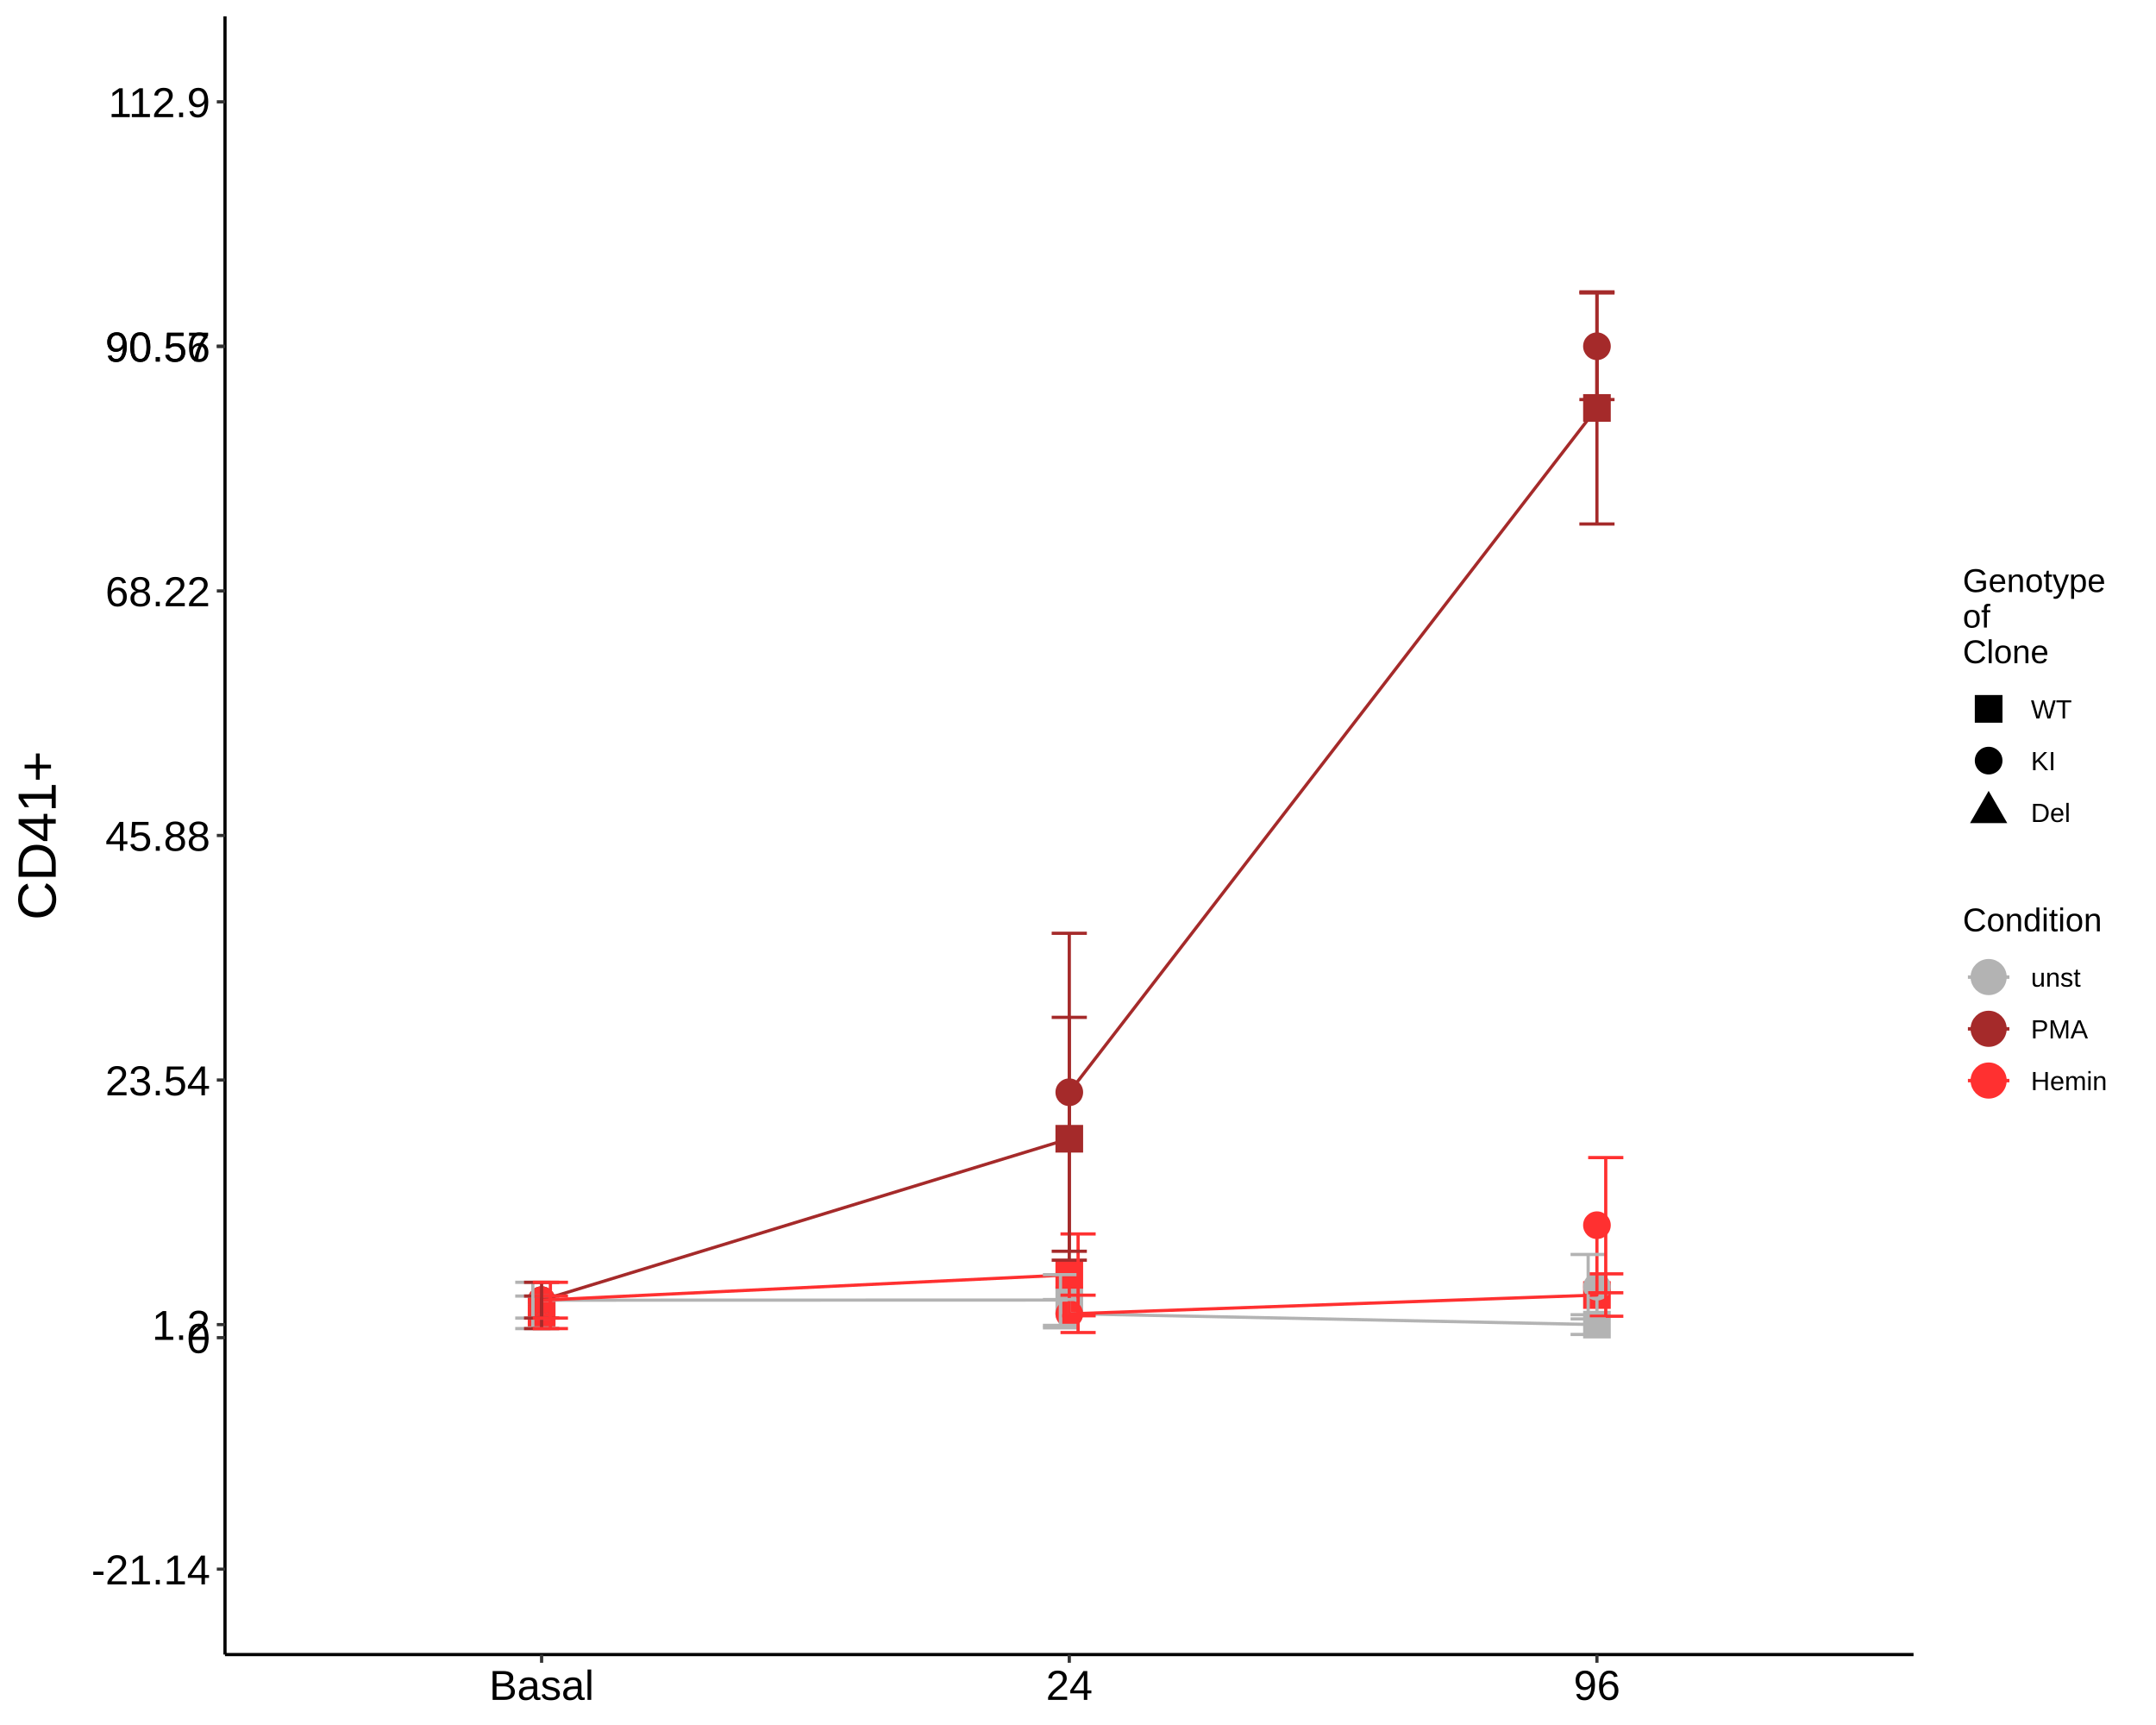
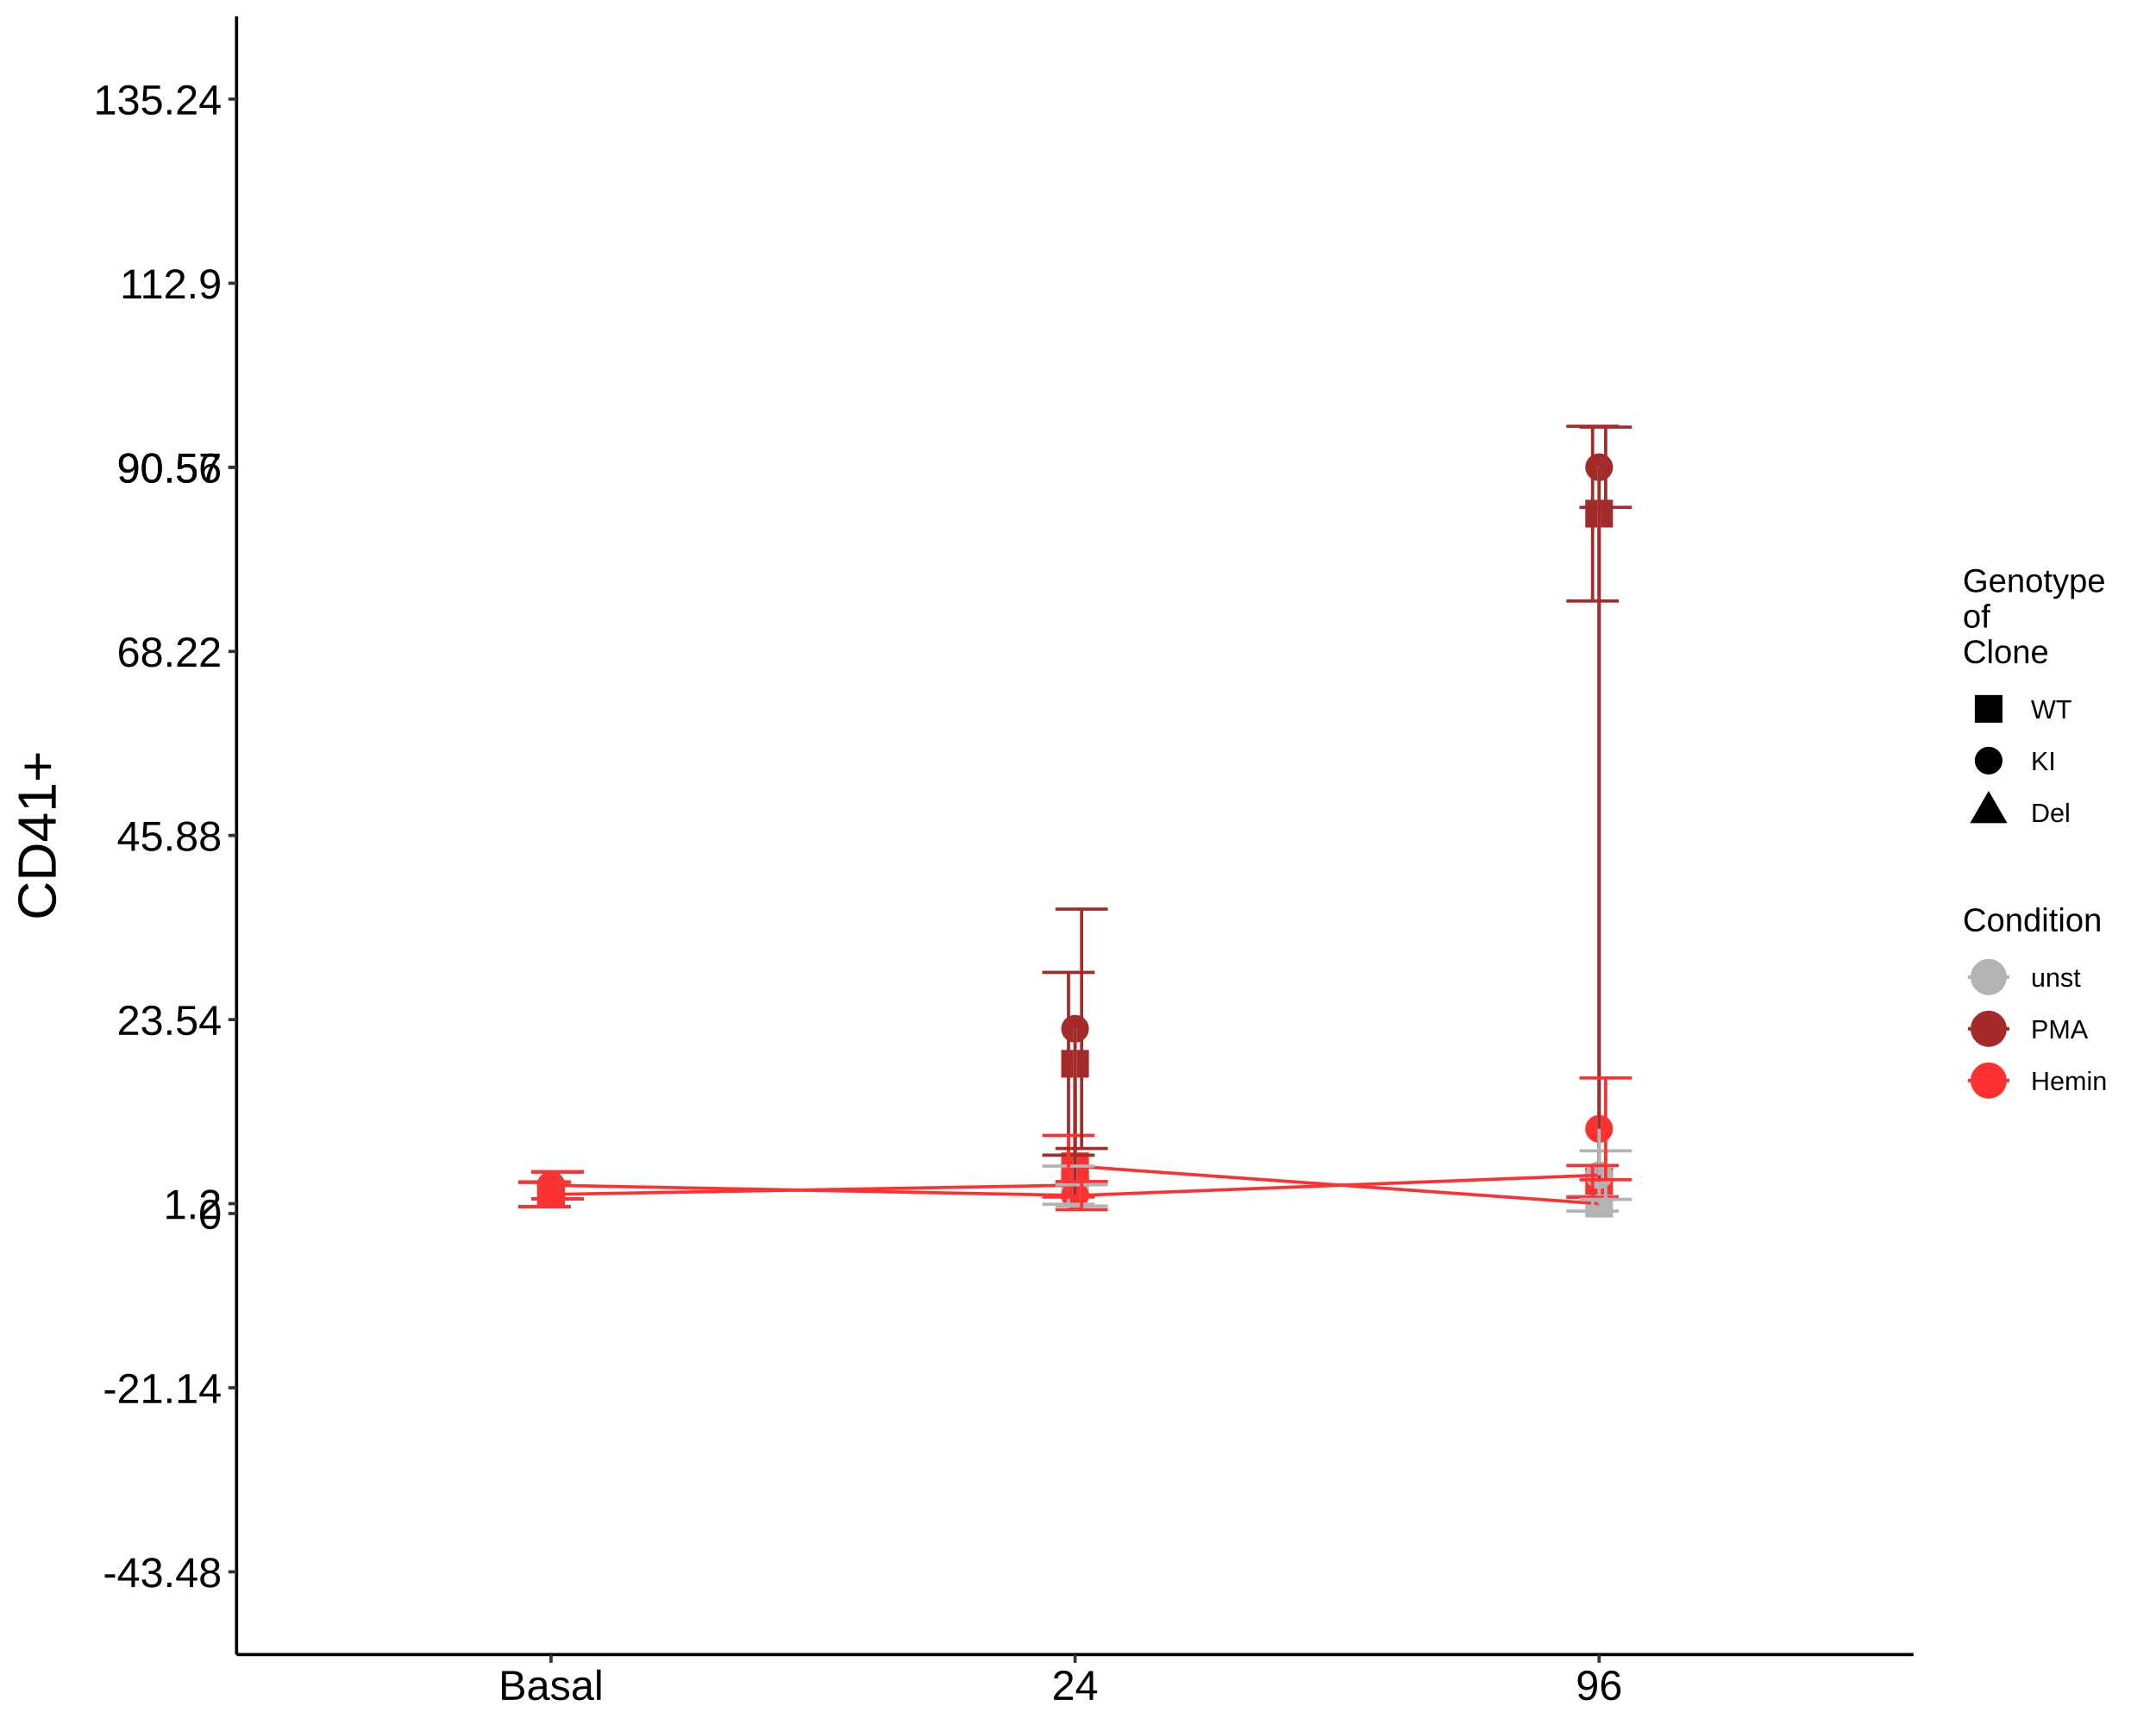
<svg xmlns="http://www.w3.org/2000/svg" class="svglite" width="720.00pt" height="576.00pt" viewBox="0 0 720.00 576.00">
  <defs>
    <style type="text/css">
    .svglite line, .svglite polyline, .svglite polygon, .svglite path, .svglite rect, .svglite circle {
      fill: none;
      stroke: #000000;
      stroke-linecap: round;
      stroke-linejoin: round;
      stroke-miterlimit: 10.00;
    }
  </style>
  </defs>
  <rect width="100%" height="100%" style="stroke: none; fill: #FFFFFF;" />
  <defs>
    <clipPath id="cpMC4wMHw3MjAuMDB8MC4wMHw1NzYuMDA=">
      <rect x="0.00" y="0.00" width="720.00" height="576.00" />
    </clipPath>
  </defs>
  <g clip-path="url(#cpMC4wMHw3MjAuMDB8MC4wMHw1NzYuMDA=)">
-     <rect x="0" y="0.00" width="720.00" height="576.00" style="stroke-width: 1.07; stroke: #FFFFFF; fill: #FFFFFF;" />
+     <rect x="0.00" y="0.00" width="720.00" height="576.00" style="stroke-width: 1.07; stroke: #FFFFFF; fill: #FFFFFF;" />
  </g>
  <defs>
-     <clipPath id="cpNzUuMTR8NjM5LjAzfDUuNDh8NTUyLjQ4">
-       <rect x="75.14" y="5.48" width="563.89" height="547.00" />
+     <clipPath id="cpNzkuMDB8NjM5LjAzfDUuNDh8NTUyLjQ4">
+       <rect x="79.00" y="5.48" width="560.03" height="547.00" />
    </clipPath>
  </defs>
-   <g clip-path="url(#cpNzUuMTR8NjM5LjAzfDUuNDh8NTUyLjQ4)">
-     <rect x="75.14" y="5.48" width="563.89" height="547.00" style="stroke-width: 1.07; stroke: none; fill: #FFFFFF;" />
-     <polygon points="176.25,442.82 185.49,442.82 185.49,433.58 176.25,433.58 " style="stroke-width: 2.83; stroke: none; fill: #B3B3B3;" />
-     <polygon points="352.47,438.72 361.71,438.72 361.71,429.48 352.47,429.48 " style="stroke-width: 2.83; stroke: none; fill: #B3B3B3;" />
-     <polygon points="528.69,446.92 537.92,446.92 537.92,437.68 528.69,437.68 " style="stroke-width: 2.83; stroke: none; fill: #B3B3B3;" />
-     <polygon points="176.25,442.82 185.49,442.82 185.49,433.58 176.25,433.58 " style="stroke-width: 2.83; stroke: none; fill: #A52A2A;" />
-     <polygon points="352.47,384.86 361.71,384.86 361.71,375.63 352.47,375.63 " style="stroke-width: 2.83; stroke: none; fill: #A52A2A;" />
-     <polygon points="528.69,140.83 537.92,140.83 537.92,131.60 528.69,131.60 " style="stroke-width: 2.83; stroke: none; fill: #A52A2A;" />
-     <polygon points="176.25,442.82 185.49,442.82 185.49,433.58 176.25,433.58 " style="stroke-width: 2.83; stroke: none; fill: #FF3030;" />
-     <polygon points="352.47,430.31 361.71,430.31 361.71,421.07 352.47,421.07 " style="stroke-width: 2.83; stroke: none; fill: #FF3030;" />
-     <polygon points="528.69,437.05 537.92,437.05 537.92,427.81 528.69,427.81 " style="stroke-width: 2.83; stroke: none; fill: #FF3030;" />
-     <circle cx="180.87" cy="434.15" r="4.62" style="stroke-width: 2.83; stroke: none; fill: #B3B3B3;" />
-     <circle cx="357.09" cy="438.66" r="4.62" style="stroke-width: 2.83; stroke: none; fill: #B3B3B3;" />
-     <circle cx="533.30" cy="429.64" r="4.62" style="stroke-width: 2.83; stroke: none; fill: #B3B3B3;" />
-     <circle cx="180.87" cy="434.15" r="4.62" style="stroke-width: 2.83; stroke: none; fill: #A52A2A;" />
-     <circle cx="357.09" cy="364.72" r="4.62" style="stroke-width: 2.83; stroke: none; fill: #A52A2A;" />
-     <circle cx="533.30" cy="115.62" r="4.62" style="stroke-width: 2.83; stroke: none; fill: #A52A2A;" />
-     <circle cx="180.87" cy="434.15" r="4.62" style="stroke-width: 2.83; stroke: none; fill: #FF3030;" />
-     <circle cx="357.09" cy="438.72" r="4.62" style="stroke-width: 2.83; stroke: none; fill: #FF3030;" />
-     <circle cx="533.30" cy="409.11" r="4.62" style="stroke-width: 2.83; stroke: none; fill: #FF3030;" />
-     <polyline points="180.87,438.20 180.87,434.15 357.09,434.10 357.09,438.66 533.30,442.30 533.30,429.64 " style="stroke-width: 1.07; stroke: #B3B3B3; stroke-linecap: butt;" />
-     <polyline points="180.87,438.20 180.87,434.15 357.09,380.24 357.09,364.72 533.30,136.21 533.30,115.62 " style="stroke-width: 1.07; stroke: #A52A2A; stroke-linecap: butt;" />
-     <polyline points="180.87,438.20 180.87,434.15 357.09,425.69 357.09,438.72 533.30,432.43 533.30,409.11 " style="stroke-width: 1.07; stroke: #FF3030; stroke-linecap: butt;" />
-     <polyline points="172.06,432.77 183.81,432.77 " style="stroke-width: 1.07; stroke: #B3B3B3; stroke-linecap: butt;" />
-     <polyline points="177.94,432.77 177.94,443.63 " style="stroke-width: 1.07; stroke: #B3B3B3; stroke-linecap: butt;" />
-     <polyline points="172.06,443.63 183.81,443.63 " style="stroke-width: 1.07; stroke: #B3B3B3; stroke-linecap: butt;" />
-     <polyline points="348.28,425.63 360.03,425.63 " style="stroke-width: 1.07; stroke: #B3B3B3; stroke-linecap: butt;" />
-     <polyline points="354.15,425.63 354.15,442.56 " style="stroke-width: 1.07; stroke: #B3B3B3; stroke-linecap: butt;" />
-     <polyline points="348.28,442.56 360.03,442.56 " style="stroke-width: 1.07; stroke: #B3B3B3; stroke-linecap: butt;" />
-     <polyline points="524.49,439.00 536.24,439.00 " style="stroke-width: 1.07; stroke: #B3B3B3; stroke-linecap: butt;" />
-     <polyline points="530.37,439.00 530.37,445.60 " style="stroke-width: 1.07; stroke: #B3B3B3; stroke-linecap: butt;" />
-     <polyline points="524.49,445.60 536.24,445.60 " style="stroke-width: 1.07; stroke: #B3B3B3; stroke-linecap: butt;" />
-     <polyline points="175.00,432.77 186.75,432.77 " style="stroke-width: 1.07; stroke: #A52A2A; stroke-linecap: butt;" />
-     <polyline points="180.87,432.77 180.87,443.63 " style="stroke-width: 1.07; stroke: #A52A2A; stroke-linecap: butt;" />
-     <polyline points="175.00,443.63 186.75,443.63 " style="stroke-width: 1.07; stroke: #A52A2A; stroke-linecap: butt;" />
-     <polyline points="351.21,339.70 362.96,339.70 " style="stroke-width: 1.07; stroke: #A52A2A; stroke-linecap: butt;" />
-     <polyline points="357.09,339.70 357.09,420.79 " style="stroke-width: 1.07; stroke: #A52A2A; stroke-linecap: butt;" />
-     <polyline points="351.21,420.79 362.96,420.79 " style="stroke-width: 1.07; stroke: #A52A2A; stroke-linecap: butt;" />
-     <polyline points="527.43,97.46 539.18,97.46 " style="stroke-width: 1.07; stroke: #A52A2A; stroke-linecap: butt;" />
-     <polyline points="533.30,97.46 533.30,174.97 " style="stroke-width: 1.07; stroke: #A52A2A; stroke-linecap: butt;" />
-     <polyline points="527.43,174.97 539.18,174.97 " style="stroke-width: 1.07; stroke: #A52A2A; stroke-linecap: butt;" />
-     <polyline points="177.94,432.77 189.68,432.77 " style="stroke-width: 1.07; stroke: #FF3030; stroke-linecap: butt;" />
-     <polyline points="183.81,432.77 183.81,443.63 " style="stroke-width: 1.07; stroke: #FF3030; stroke-linecap: butt;" />
-     <polyline points="177.94,443.63 189.68,443.63 " style="stroke-width: 1.07; stroke: #FF3030; stroke-linecap: butt;" />
-     <polyline points="354.15,412.03 365.90,412.03 " style="stroke-width: 1.07; stroke: #FF3030; stroke-linecap: butt;" />
-     <polyline points="360.03,412.03 360.03,439.35 " style="stroke-width: 1.07; stroke: #FF3030; stroke-linecap: butt;" />
-     <polyline points="354.15,439.35 365.90,439.35 " style="stroke-width: 1.07; stroke: #FF3030; stroke-linecap: butt;" />
-     <polyline points="530.37,425.35 542.12,425.35 " style="stroke-width: 1.07; stroke: #FF3030; stroke-linecap: butt;" />
-     <polyline points="536.24,425.35 536.24,439.51 " style="stroke-width: 1.07; stroke: #FF3030; stroke-linecap: butt;" />
-     <polyline points="530.37,439.51 542.12,439.51 " style="stroke-width: 1.07; stroke: #FF3030; stroke-linecap: butt;" />
-     <polyline points="172.06,428.18 183.81,428.18 " style="stroke-width: 1.07; stroke: #B3B3B3; stroke-linecap: butt;" />
-     <polyline points="177.94,428.18 177.94,440.12 " style="stroke-width: 1.07; stroke: #B3B3B3; stroke-linecap: butt;" />
-     <polyline points="172.06,440.12 183.81,440.12 " style="stroke-width: 1.07; stroke: #B3B3B3; stroke-linecap: butt;" />
-     <polyline points="348.28,433.93 360.03,433.93 " style="stroke-width: 1.07; stroke: #B3B3B3; stroke-linecap: butt;" />
-     <polyline points="354.15,433.93 354.15,443.38 " style="stroke-width: 1.07; stroke: #B3B3B3; stroke-linecap: butt;" />
-     <polyline points="348.28,443.38 360.03,443.38 " style="stroke-width: 1.07; stroke: #B3B3B3; stroke-linecap: butt;" />
-     <polyline points="524.49,418.88 536.24,418.88 " style="stroke-width: 1.07; stroke: #B3B3B3; stroke-linecap: butt;" />
-     <polyline points="530.37,418.88 530.37,440.40 " style="stroke-width: 1.07; stroke: #B3B3B3; stroke-linecap: butt;" />
-     <polyline points="524.49,440.40 536.24,440.40 " style="stroke-width: 1.07; stroke: #B3B3B3; stroke-linecap: butt;" />
-     <polyline points="175.00,428.18 186.75,428.18 " style="stroke-width: 1.07; stroke: #A52A2A; stroke-linecap: butt;" />
-     <polyline points="180.87,428.18 180.87,440.12 " style="stroke-width: 1.07; stroke: #A52A2A; stroke-linecap: butt;" />
-     <polyline points="175.00,440.12 186.75,440.12 " style="stroke-width: 1.07; stroke: #A52A2A; stroke-linecap: butt;" />
-     <polyline points="351.21,311.63 362.96,311.63 " style="stroke-width: 1.07; stroke: #A52A2A; stroke-linecap: butt;" />
-     <polyline points="357.09,311.63 357.09,417.81 " style="stroke-width: 1.07; stroke: #A52A2A; stroke-linecap: butt;" />
-     <polyline points="351.21,417.81 362.96,417.81 " style="stroke-width: 1.07; stroke: #A52A2A; stroke-linecap: butt;" />
-     <polyline points="527.43,97.83 539.18,97.83 " style="stroke-width: 1.07; stroke: #A52A2A; stroke-linecap: butt;" />
-     <polyline points="533.30,97.83 533.30,133.42 " style="stroke-width: 1.07; stroke: #A52A2A; stroke-linecap: butt;" />
-     <polyline points="527.43,133.42 539.18,133.42 " style="stroke-width: 1.07; stroke: #A52A2A; stroke-linecap: butt;" />
-     <polyline points="177.94,428.18 189.68,428.18 " style="stroke-width: 1.07; stroke: #FF3030; stroke-linecap: butt;" />
-     <polyline points="183.81,428.18 183.81,440.12 " style="stroke-width: 1.07; stroke: #FF3030; stroke-linecap: butt;" />
-     <polyline points="177.94,440.12 189.68,440.12 " style="stroke-width: 1.07; stroke: #FF3030; stroke-linecap: butt;" />
-     <polyline points="354.15,432.48 365.90,432.48 " style="stroke-width: 1.07; stroke: #FF3030; stroke-linecap: butt;" />
-     <polyline points="360.03,432.48 360.03,444.95 " style="stroke-width: 1.07; stroke: #FF3030; stroke-linecap: butt;" />
-     <polyline points="354.15,444.95 365.90,444.95 " style="stroke-width: 1.07; stroke: #FF3030; stroke-linecap: butt;" />
-     <polyline points="530.37,386.54 542.12,386.54 " style="stroke-width: 1.07; stroke: #FF3030; stroke-linecap: butt;" />
-     <polyline points="536.24,386.54 536.24,431.68 " style="stroke-width: 1.07; stroke: #FF3030; stroke-linecap: butt;" />
-     <polyline points="530.37,431.68 542.12,431.68 " style="stroke-width: 1.07; stroke: #FF3030; stroke-linecap: butt;" />
+   <g clip-path="url(#cpNzkuMDB8NjM5LjAzfDUuNDh8NTUyLjQ4)">
+     <rect x="79.00" y="5.48" width="560.03" height="547.00" style="stroke-width: 1.07; stroke: none; fill: #FFFFFF;" />
+     <polygon points="179.39,403.45 188.63,403.45 188.63,394.22 179.39,394.22 " style="stroke-width: 2.83; stroke: none; fill: #B3B3B3;" />
+     <polygon points="354.40,400.37 363.64,400.37 363.64,391.13 354.40,391.13 " style="stroke-width: 2.83; stroke: none; fill: #B3B3B3;" />
+     <polygon points="529.41,406.54 538.65,406.54 538.65,397.30 529.41,397.30 " style="stroke-width: 2.83; stroke: none; fill: #B3B3B3;" />
+     <polygon points="179.39,403.45 188.63,403.45 188.63,394.22 179.39,394.22 " style="stroke-width: 2.83; stroke: none; fill: #A52A2A;" />
+     <polygon points="354.40,359.83 363.64,359.83 363.64,350.59 354.40,350.59 " style="stroke-width: 2.83; stroke: none; fill: #A52A2A;" />
+     <polygon points="529.41,176.13 538.65,176.13 538.65,166.89 529.41,166.89 " style="stroke-width: 2.83; stroke: none; fill: #A52A2A;" />
+     <polygon points="179.39,403.45 188.63,403.45 188.63,394.22 179.39,394.22 " style="stroke-width: 2.83; stroke: none; fill: #FF3030;" />
+     <polygon points="354.40,394.04 363.64,394.04 363.64,384.80 354.40,384.80 " style="stroke-width: 2.83; stroke: none; fill: #FF3030;" />
+     <polygon points="529.41,399.11 538.65,399.11 538.65,389.87 529.41,389.87 " style="stroke-width: 2.83; stroke: none; fill: #FF3030;" />
+     <circle cx="184.01" cy="395.78" r="4.62" style="stroke-width: 2.83; stroke: none; fill: #B3B3B3;" />
+     <circle cx="359.02" cy="399.18" r="4.62" style="stroke-width: 2.83; stroke: none; fill: #B3B3B3;" />
+     <circle cx="534.03" cy="392.39" r="4.62" style="stroke-width: 2.83; stroke: none; fill: #B3B3B3;" />
+     <circle cx="184.01" cy="395.78" r="4.62" style="stroke-width: 2.83; stroke: none; fill: #A52A2A;" />
+     <circle cx="359.02" cy="343.52" r="4.62" style="stroke-width: 2.83; stroke: none; fill: #A52A2A;" />
+     <circle cx="534.03" cy="156.01" r="4.62" style="stroke-width: 2.83; stroke: none; fill: #A52A2A;" />
+     <circle cx="184.01" cy="395.78" r="4.62" style="stroke-width: 2.83; stroke: none; fill: #FF3030;" />
+     <circle cx="359.02" cy="399.22" r="4.62" style="stroke-width: 2.83; stroke: none; fill: #FF3030;" />
+     <circle cx="534.03" cy="376.94" r="4.62" style="stroke-width: 2.83; stroke: none; fill: #FF3030;" />
+     <line x1="184.01" y1="398.83" x2="184.01" y2="398.83" style="stroke-width: 1.07; stroke: #B3B3B3; stroke-linecap: butt;" />
+     <line x1="184.01" y1="398.83" x2="184.01" y2="398.83" style="stroke-width: 1.07; stroke: #A52A2A; stroke-linecap: butt;" />
+     <line x1="184.01" y1="398.83" x2="359.02" y2="395.75" style="stroke-width: 1.07; stroke: #FF3030; stroke-linecap: butt;" />
+     <line x1="359.02" y1="395.75" x2="359.02" y2="355.21" style="stroke-width: 1.07; stroke: #B3B3B3; stroke-linecap: butt;" />
+     <line x1="359.02" y1="355.21" x2="359.02" y2="389.42" style="stroke-width: 1.07; stroke: #A52A2A; stroke-linecap: butt;" />
+     <line x1="359.02" y1="389.42" x2="534.03" y2="401.92" style="stroke-width: 1.07; stroke: #FF3030; stroke-linecap: butt;" />
+     <line x1="534.03" y1="401.92" x2="534.03" y2="171.51" style="stroke-width: 1.07; stroke: #B3B3B3; stroke-linecap: butt;" />
+     <line x1="534.03" y1="171.51" x2="534.03" y2="394.49" style="stroke-width: 1.07; stroke: #A52A2A; stroke-linecap: butt;" />
+     <line x1="184.01" y1="395.78" x2="184.01" y2="395.78" style="stroke-width: 1.07; stroke: #B3B3B3; stroke-linecap: butt;" />
+     <line x1="184.01" y1="395.78" x2="184.01" y2="395.78" style="stroke-width: 1.07; stroke: #A52A2A; stroke-linecap: butt;" />
+     <line x1="184.01" y1="395.78" x2="359.02" y2="399.18" style="stroke-width: 1.07; stroke: #FF3030; stroke-linecap: butt;" />
+     <line x1="359.02" y1="399.18" x2="359.02" y2="343.52" style="stroke-width: 1.07; stroke: #B3B3B3; stroke-linecap: butt;" />
+     <line x1="359.02" y1="343.52" x2="359.02" y2="399.22" style="stroke-width: 1.07; stroke: #A52A2A; stroke-linecap: butt;" />
+     <line x1="359.02" y1="399.22" x2="534.03" y2="392.39" style="stroke-width: 1.07; stroke: #FF3030; stroke-linecap: butt;" />
+     <line x1="534.03" y1="392.39" x2="534.03" y2="156.01" style="stroke-width: 1.07; stroke: #B3B3B3; stroke-linecap: butt;" />
+     <line x1="534.03" y1="156.01" x2="534.03" y2="376.94" style="stroke-width: 1.07; stroke: #A52A2A; stroke-linecap: butt;" />
+     <polyline points="173.07,394.74 190.57,394.74 " style="stroke-width: 1.07; stroke: #B3B3B3; stroke-linecap: butt;" />
+     <polyline points="181.82,394.74 181.82,402.92 " style="stroke-width: 1.07; stroke: #B3B3B3; stroke-linecap: butt;" />
+     <polyline points="173.07,402.92 190.57,402.92 " style="stroke-width: 1.07; stroke: #B3B3B3; stroke-linecap: butt;" />
+     <polyline points="348.08,389.38 365.58,389.38 " style="stroke-width: 1.07; stroke: #B3B3B3; stroke-linecap: butt;" />
+     <polyline points="356.83,389.38 356.83,402.12 " style="stroke-width: 1.07; stroke: #B3B3B3; stroke-linecap: butt;" />
+     <polyline points="348.08,402.12 365.58,402.12 " style="stroke-width: 1.07; stroke: #B3B3B3; stroke-linecap: butt;" />
+     <polyline points="523.09,399.43 540.59,399.43 " style="stroke-width: 1.07; stroke: #B3B3B3; stroke-linecap: butt;" />
+     <polyline points="531.84,399.43 531.84,404.41 " style="stroke-width: 1.07; stroke: #B3B3B3; stroke-linecap: butt;" />
+     <polyline points="523.09,404.41 540.59,404.41 " style="stroke-width: 1.07; stroke: #B3B3B3; stroke-linecap: butt;" />
+     <polyline points="173.07,394.74 190.57,394.74 " style="stroke-width: 1.07; stroke: #A52A2A; stroke-linecap: butt;" />
+     <polyline points="181.82,394.74 181.82,402.92 " style="stroke-width: 1.07; stroke: #A52A2A; stroke-linecap: butt;" />
+     <polyline points="173.07,402.92 190.57,402.92 " style="stroke-width: 1.07; stroke: #A52A2A; stroke-linecap: butt;" />
+     <polyline points="348.08,324.69 365.58,324.69 " style="stroke-width: 1.07; stroke: #A52A2A; stroke-linecap: butt;" />
+     <polyline points="356.83,324.69 356.83,385.73 " style="stroke-width: 1.07; stroke: #A52A2A; stroke-linecap: butt;" />
+     <polyline points="348.08,385.73 365.58,385.73 " style="stroke-width: 1.07; stroke: #A52A2A; stroke-linecap: butt;" />
+     <polyline points="523.09,142.34 540.59,142.34 " style="stroke-width: 1.07; stroke: #A52A2A; stroke-linecap: butt;" />
+     <polyline points="531.84,142.34 531.84,200.68 " style="stroke-width: 1.07; stroke: #A52A2A; stroke-linecap: butt;" />
+     <polyline points="523.09,200.68 540.59,200.68 " style="stroke-width: 1.07; stroke: #A52A2A; stroke-linecap: butt;" />
+     <polyline points="173.07,394.74 190.57,394.74 " style="stroke-width: 1.07; stroke: #FF3030; stroke-linecap: butt;" />
+     <polyline points="181.82,394.74 181.82,402.92 " style="stroke-width: 1.07; stroke: #FF3030; stroke-linecap: butt;" />
+     <polyline points="173.07,402.92 190.57,402.92 " style="stroke-width: 1.07; stroke: #FF3030; stroke-linecap: butt;" />
+     <polyline points="348.08,379.14 365.58,379.14 " style="stroke-width: 1.07; stroke: #FF3030; stroke-linecap: butt;" />
+     <polyline points="356.83,379.14 356.83,399.70 " style="stroke-width: 1.07; stroke: #FF3030; stroke-linecap: butt;" />
+     <polyline points="348.08,399.70 365.58,399.70 " style="stroke-width: 1.07; stroke: #FF3030; stroke-linecap: butt;" />
+     <polyline points="523.09,389.16 540.59,389.16 " style="stroke-width: 1.07; stroke: #FF3030; stroke-linecap: butt;" />
+     <polyline points="531.84,389.16 531.84,399.82 " style="stroke-width: 1.07; stroke: #FF3030; stroke-linecap: butt;" />
+     <polyline points="523.09,399.82 540.59,399.82 " style="stroke-width: 1.07; stroke: #FF3030; stroke-linecap: butt;" />
+     <polyline points="177.45,391.29 194.95,391.29 " style="stroke-width: 1.07; stroke: #B3B3B3; stroke-linecap: butt;" />
+     <polyline points="186.20,391.29 186.20,400.28 " style="stroke-width: 1.07; stroke: #B3B3B3; stroke-linecap: butt;" />
+     <polyline points="177.45,400.28 194.95,400.28 " style="stroke-width: 1.07; stroke: #B3B3B3; stroke-linecap: butt;" />
+     <polyline points="352.46,395.62 369.96,395.62 " style="stroke-width: 1.07; stroke: #B3B3B3; stroke-linecap: butt;" />
+     <polyline points="361.21,395.62 361.21,402.73 " style="stroke-width: 1.07; stroke: #B3B3B3; stroke-linecap: butt;" />
+     <polyline points="352.46,402.73 369.96,402.73 " style="stroke-width: 1.07; stroke: #B3B3B3; stroke-linecap: butt;" />
+     <polyline points="527.47,384.29 544.97,384.29 " style="stroke-width: 1.07; stroke: #B3B3B3; stroke-linecap: butt;" />
+     <polyline points="536.22,384.29 536.22,400.49 " style="stroke-width: 1.07; stroke: #B3B3B3; stroke-linecap: butt;" />
+     <polyline points="527.47,400.49 544.97,400.49 " style="stroke-width: 1.07; stroke: #B3B3B3; stroke-linecap: butt;" />
+     <polyline points="177.45,391.29 194.95,391.29 " style="stroke-width: 1.07; stroke: #A52A2A; stroke-linecap: butt;" />
+     <polyline points="186.20,391.29 186.20,400.28 " style="stroke-width: 1.07; stroke: #A52A2A; stroke-linecap: butt;" />
+     <polyline points="177.45,400.28 194.95,400.28 " style="stroke-width: 1.07; stroke: #A52A2A; stroke-linecap: butt;" />
+     <polyline points="352.46,303.56 369.96,303.56 " style="stroke-width: 1.07; stroke: #A52A2A; stroke-linecap: butt;" />
+     <polyline points="361.21,303.56 361.21,383.49 " style="stroke-width: 1.07; stroke: #A52A2A; stroke-linecap: butt;" />
+     <polyline points="352.46,383.49 369.96,383.49 " style="stroke-width: 1.07; stroke: #A52A2A; stroke-linecap: butt;" />
+     <polyline points="527.47,142.61 544.97,142.61 " style="stroke-width: 1.07; stroke: #A52A2A; stroke-linecap: butt;" />
+     <polyline points="536.22,142.61 536.22,169.41 " style="stroke-width: 1.07; stroke: #A52A2A; stroke-linecap: butt;" />
+     <polyline points="527.47,169.41 544.97,169.41 " style="stroke-width: 1.07; stroke: #A52A2A; stroke-linecap: butt;" />
+     <polyline points="177.45,391.29 194.95,391.29 " style="stroke-width: 1.07; stroke: #FF3030; stroke-linecap: butt;" />
+     <polyline points="186.20,391.29 186.20,400.28 " style="stroke-width: 1.07; stroke: #FF3030; stroke-linecap: butt;" />
+     <polyline points="177.45,400.28 194.95,400.28 " style="stroke-width: 1.07; stroke: #FF3030; stroke-linecap: butt;" />
+     <polyline points="352.46,394.53 369.96,394.53 " style="stroke-width: 1.07; stroke: #FF3030; stroke-linecap: butt;" />
+     <polyline points="361.21,394.53 361.21,403.92 " style="stroke-width: 1.07; stroke: #FF3030; stroke-linecap: butt;" />
+     <polyline points="352.46,403.92 369.96,403.92 " style="stroke-width: 1.07; stroke: #FF3030; stroke-linecap: butt;" />
+     <polyline points="527.47,359.95 544.97,359.95 " style="stroke-width: 1.07; stroke: #FF3030; stroke-linecap: butt;" />
+     <polyline points="536.22,359.95 536.22,393.92 " style="stroke-width: 1.07; stroke: #FF3030; stroke-linecap: butt;" />
+     <polyline points="527.47,393.92 544.97,393.92 " style="stroke-width: 1.07; stroke: #FF3030; stroke-linecap: butt;" />
  </g>
  <g clip-path="url(#cpMC4wMHw3MjAuMDB8MC4wMHw1NzYuMDA=)">
-     <polyline points="75.14,552.48 75.14,5.48 " style="stroke-width: 1.07; stroke-linecap: butt;" />
-     <text x="70.21" y="529.06" text-anchor="end" style="font-size: 14.00px; font-family: Arimo;" textLength="45.12px" lengthAdjust="spacingAndGlyphs">-21.14</text>
-     <text x="70.21" y="451.77" text-anchor="end" style="font-size: 14.00px; font-family: Arimo;" textLength="8.91px" lengthAdjust="spacingAndGlyphs">0</text>
-     <text x="70.21" y="447.40" text-anchor="end" style="font-size: 14.00px; font-family: Arimo;" textLength="22.26px" lengthAdjust="spacingAndGlyphs">1.2</text>
-     <text x="70.21" y="365.74" text-anchor="end" style="font-size: 14.00px; font-family: Arimo;" textLength="40.08px" lengthAdjust="spacingAndGlyphs">23.54</text>
-     <text x="70.21" y="284.08" text-anchor="end" style="font-size: 14.00px; font-family: Arimo;" textLength="40.08px" lengthAdjust="spacingAndGlyphs">45.88</text>
-     <text x="70.21" y="202.42" text-anchor="end" style="font-size: 14.00px; font-family: Arimo;" textLength="40.08px" lengthAdjust="spacingAndGlyphs">68.22</text>
-     <text x="70.21" y="120.76" text-anchor="end" style="font-size: 14.00px; font-family: Arimo;" textLength="40.08px" lengthAdjust="spacingAndGlyphs">90.56</text>
-     <text x="70.21" y="120.72" text-anchor="end" style="font-size: 14.00px; font-family: Arimo;" textLength="40.08px" lengthAdjust="spacingAndGlyphs">90.57</text>
-     <text x="70.21" y="39.10" text-anchor="end" style="font-size: 14.00px; font-family: Arimo;" textLength="40.08px" lengthAdjust="spacingAndGlyphs">112.9</text>
-     <polyline points="72.40,523.96 75.14,523.96 " style="stroke-width: 1.07; stroke: #333333; stroke-linecap: butt;" />
-     <polyline points="72.40,446.67 75.14,446.67 " style="stroke-width: 1.07; stroke: #333333; stroke-linecap: butt;" />
-     <polyline points="72.40,442.30 75.14,442.30 " style="stroke-width: 1.07; stroke: #333333; stroke-linecap: butt;" />
-     <polyline points="72.40,360.64 75.14,360.64 " style="stroke-width: 1.07; stroke: #333333; stroke-linecap: butt;" />
-     <polyline points="72.40,278.98 75.14,278.98 " style="stroke-width: 1.07; stroke: #333333; stroke-linecap: butt;" />
-     <polyline points="72.40,197.32 75.14,197.32 " style="stroke-width: 1.07; stroke: #333333; stroke-linecap: butt;" />
-     <polyline points="72.40,115.66 75.14,115.66 " style="stroke-width: 1.07; stroke: #333333; stroke-linecap: butt;" />
-     <polyline points="72.40,115.62 75.14,115.62 " style="stroke-width: 1.07; stroke: #333333; stroke-linecap: butt;" />
-     <polyline points="72.40,34.00 75.14,34.00 " style="stroke-width: 1.07; stroke: #333333; stroke-linecap: butt;" />
-     <polyline points="75.14,552.48 639.03,552.48 " style="stroke-width: 1.07; stroke-linecap: butt;" />
-     <polyline points="180.87,555.22 180.87,552.48 " style="stroke-width: 1.07; stroke: #333333; stroke-linecap: butt;" />
-     <polyline points="357.09,555.22 357.09,552.48 " style="stroke-width: 1.07; stroke: #333333; stroke-linecap: butt;" />
-     <polyline points="533.30,555.22 533.30,552.48 " style="stroke-width: 1.07; stroke: #333333; stroke-linecap: butt;" />
-     <text x="180.87" y="567.61" text-anchor="middle" style="font-size: 14.00px; font-family: Arimo;" textLength="37.94px" lengthAdjust="spacingAndGlyphs">Basal</text>
-     <text x="357.09" y="567.61" text-anchor="middle" style="font-size: 14.00px; font-family: Arimo;" textLength="17.81px" lengthAdjust="spacingAndGlyphs">24</text>
-     <text x="533.30" y="567.61" text-anchor="middle" style="font-size: 14.00px; font-family: Arimo;" textLength="17.81px" lengthAdjust="spacingAndGlyphs">96</text>
+     <polyline points="79.00,552.48 79.00,5.48 " style="stroke-width: 1.07; stroke-linecap: butt;" />
+     <text x="74.07" y="529.96" text-anchor="end" style="font-size: 14.00px; font-family: Arimo;" textLength="45.12px" lengthAdjust="spacingAndGlyphs">-43.48</text>
+     <text x="74.07" y="468.49" text-anchor="end" style="font-size: 14.00px; font-family: Arimo;" textLength="45.12px" lengthAdjust="spacingAndGlyphs">-21.14</text>
+     <text x="74.07" y="410.31" text-anchor="end" style="font-size: 14.00px; font-family: Arimo;" textLength="8.91px" lengthAdjust="spacingAndGlyphs">0</text>
+     <text x="74.07" y="407.02" text-anchor="end" style="font-size: 14.00px; font-family: Arimo;" textLength="22.26px" lengthAdjust="spacingAndGlyphs">1.2</text>
+     <text x="74.07" y="345.55" text-anchor="end" style="font-size: 14.00px; font-family: Arimo;" textLength="40.08px" lengthAdjust="spacingAndGlyphs">23.54</text>
+     <text x="74.07" y="284.08" text-anchor="end" style="font-size: 14.00px; font-family: Arimo;" textLength="40.08px" lengthAdjust="spacingAndGlyphs">45.88</text>
+     <text x="74.07" y="222.61" text-anchor="end" style="font-size: 14.00px; font-family: Arimo;" textLength="40.08px" lengthAdjust="spacingAndGlyphs">68.22</text>
+     <text x="74.07" y="161.14" text-anchor="end" style="font-size: 14.00px; font-family: Arimo;" textLength="40.08px" lengthAdjust="spacingAndGlyphs">90.56</text>
+     <text x="74.07" y="161.11" text-anchor="end" style="font-size: 14.00px; font-family: Arimo;" textLength="40.08px" lengthAdjust="spacingAndGlyphs">90.57</text>
+     <text x="74.07" y="99.67" text-anchor="end" style="font-size: 14.00px; font-family: Arimo;" textLength="40.08px" lengthAdjust="spacingAndGlyphs">112.9</text>
+     <text x="74.07" y="38.20" text-anchor="end" style="font-size: 14.00px; font-family: Arimo;" textLength="48.98px" lengthAdjust="spacingAndGlyphs">135.24</text>
+     <polyline points="76.26,524.86 79.00,524.86 " style="stroke-width: 1.07; stroke: #333333; stroke-linecap: butt;" />
+     <polyline points="76.26,463.39 79.00,463.39 " style="stroke-width: 1.07; stroke: #333333; stroke-linecap: butt;" />
+     <polyline points="76.26,405.21 79.00,405.21 " style="stroke-width: 1.07; stroke: #333333; stroke-linecap: butt;" />
+     <polyline points="76.26,401.92 79.00,401.92 " style="stroke-width: 1.07; stroke: #333333; stroke-linecap: butt;" />
+     <polyline points="76.26,340.45 79.00,340.45 " style="stroke-width: 1.07; stroke: #333333; stroke-linecap: butt;" />
+     <polyline points="76.26,278.98 79.00,278.98 " style="stroke-width: 1.07; stroke: #333333; stroke-linecap: butt;" />
+     <polyline points="76.26,217.51 79.00,217.51 " style="stroke-width: 1.07; stroke: #333333; stroke-linecap: butt;" />
+     <polyline points="76.26,156.04 79.00,156.04 " style="stroke-width: 1.07; stroke: #333333; stroke-linecap: butt;" />
+     <polyline points="76.26,156.01 79.00,156.01 " style="stroke-width: 1.07; stroke: #333333; stroke-linecap: butt;" />
+     <polyline points="76.26,94.57 79.00,94.57 " style="stroke-width: 1.07; stroke: #333333; stroke-linecap: butt;" />
+     <polyline points="76.26,33.09 79.00,33.09 " style="stroke-width: 1.07; stroke: #333333; stroke-linecap: butt;" />
+     <polyline points="79.00,552.48 639.03,552.48 " style="stroke-width: 1.07; stroke-linecap: butt;" />
+     <polyline points="184.01,555.22 184.01,552.48 " style="stroke-width: 1.07; stroke: #333333; stroke-linecap: butt;" />
+     <polyline points="359.02,555.22 359.02,552.48 " style="stroke-width: 1.07; stroke: #333333; stroke-linecap: butt;" />
+     <polyline points="534.03,555.22 534.03,552.48 " style="stroke-width: 1.07; stroke: #333333; stroke-linecap: butt;" />
+     <text x="184.01" y="567.61" text-anchor="middle" style="font-size: 14.00px; font-family: Arimo;" textLength="37.94px" lengthAdjust="spacingAndGlyphs">Basal</text>
+     <text x="359.02" y="567.61" text-anchor="middle" style="font-size: 14.00px; font-family: Arimo;" textLength="17.81px" lengthAdjust="spacingAndGlyphs">24</text>
+     <text x="534.03" y="567.61" text-anchor="middle" style="font-size: 14.00px; font-family: Arimo;" textLength="17.81px" lengthAdjust="spacingAndGlyphs">96</text>
    <text transform="translate(18.61,278.98) rotate(-90)" text-anchor="middle" style="font-size: 18.00px; font-family: Arimo;" textLength="64.43px" lengthAdjust="spacingAndGlyphs">CD41+</text>
    <rect x="649.99" y="183.03" width="64.53" height="102.35" style="stroke-width: 1.07; stroke: none; fill: #FFFFFF;" />
    <text x="655.47" y="197.68" style="font-size: 11.00px; font-family: Arimo;" textLength="53.57px" lengthAdjust="spacingAndGlyphs">Genotype</text>
    <text x="655.47" y="209.56" style="font-size: 11.00px; font-family: Arimo;" textLength="10.61px" lengthAdjust="spacingAndGlyphs">of</text>
    <text x="655.47" y="221.44" style="font-size: 11.00px; font-family: Arimo;" textLength="31.21px" lengthAdjust="spacingAndGlyphs">Clone</text>
    <polygon points="659.49,241.32 668.73,241.32 668.73,232.08 659.49,232.08 " style="stroke-width: 2.83; stroke: none; fill: #000000;" />
    <circle cx="664.11" cy="253.98" r="4.62" style="stroke-width: 2.83; stroke: none; fill: #000000;" />
    <polygon points="664.11,264.08 670.33,274.85 657.89,274.85 " style="stroke-width: 2.83; stroke: none; fill: #000000;" />
    <text x="678.23" y="239.91" style="font-size: 8.80px; font-family: Arimo;" textLength="14.07px" lengthAdjust="spacingAndGlyphs">WT</text>
    <text x="678.23" y="257.19" style="font-size: 8.80px; font-family: Arimo;" textLength="8.36px" lengthAdjust="spacingAndGlyphs">KI</text>
    <text x="678.23" y="274.47" style="font-size: 8.80px; font-family: Arimo;" textLength="14.64px" lengthAdjust="spacingAndGlyphs">Del</text>
    <rect x="649.99" y="296.34" width="63.46" height="78.59" style="stroke-width: 1.07; stroke: none; fill: #FFFFFF;" />
    <text x="655.47" y="310.98" style="font-size: 11.00px; font-family: Arimo;" textLength="52.50px" lengthAdjust="spacingAndGlyphs">Condition</text>
    <circle cx="664.11" cy="326.25" r="4.62" style="stroke-width: 2.83; stroke: #B3B3B3; fill: #B3B3B3;" />
    <line x1="657.20" y1="326.25" x2="671.03" y2="326.25" style="stroke-width: 1.07; stroke: #B3B3B3; stroke-linecap: butt;" />
    <line x1="657.20" y1="326.25" x2="671.03" y2="326.25" style="stroke-width: 1.07; stroke: #B3B3B3; stroke-linecap: butt;" />
    <circle cx="664.11" cy="343.53" r="4.62" style="stroke-width: 2.83; stroke: #A52A2A; fill: #A52A2A;" />
    <line x1="657.20" y1="343.53" x2="671.03" y2="343.53" style="stroke-width: 1.07; stroke: #A52A2A; stroke-linecap: butt;" />
    <line x1="657.20" y1="343.53" x2="671.03" y2="343.53" style="stroke-width: 1.07; stroke: #A52A2A; stroke-linecap: butt;" />
    <circle cx="664.11" cy="360.81" r="4.62" style="stroke-width: 2.83; stroke: #FF3030; fill: #FF3030;" />
    <line x1="657.20" y1="360.81" x2="671.03" y2="360.81" style="stroke-width: 1.07; stroke: #FF3030; stroke-linecap: butt;" />
    <line x1="657.20" y1="360.81" x2="671.03" y2="360.81" style="stroke-width: 1.07; stroke: #FF3030; stroke-linecap: butt;" />
    <text x="678.23" y="329.46" style="font-size: 8.80px; font-family: Arimo;" textLength="19.18px" lengthAdjust="spacingAndGlyphs">unst</text>
    <text x="678.23" y="346.74" style="font-size: 8.80px; font-family: Arimo;" textLength="18.91px" lengthAdjust="spacingAndGlyphs">PMA</text>
    <text x="678.23" y="364.02" style="font-size: 8.80px; font-family: Arimo;" textLength="28.62px" lengthAdjust="spacingAndGlyphs">Hemin</text>
  </g>
</svg>
